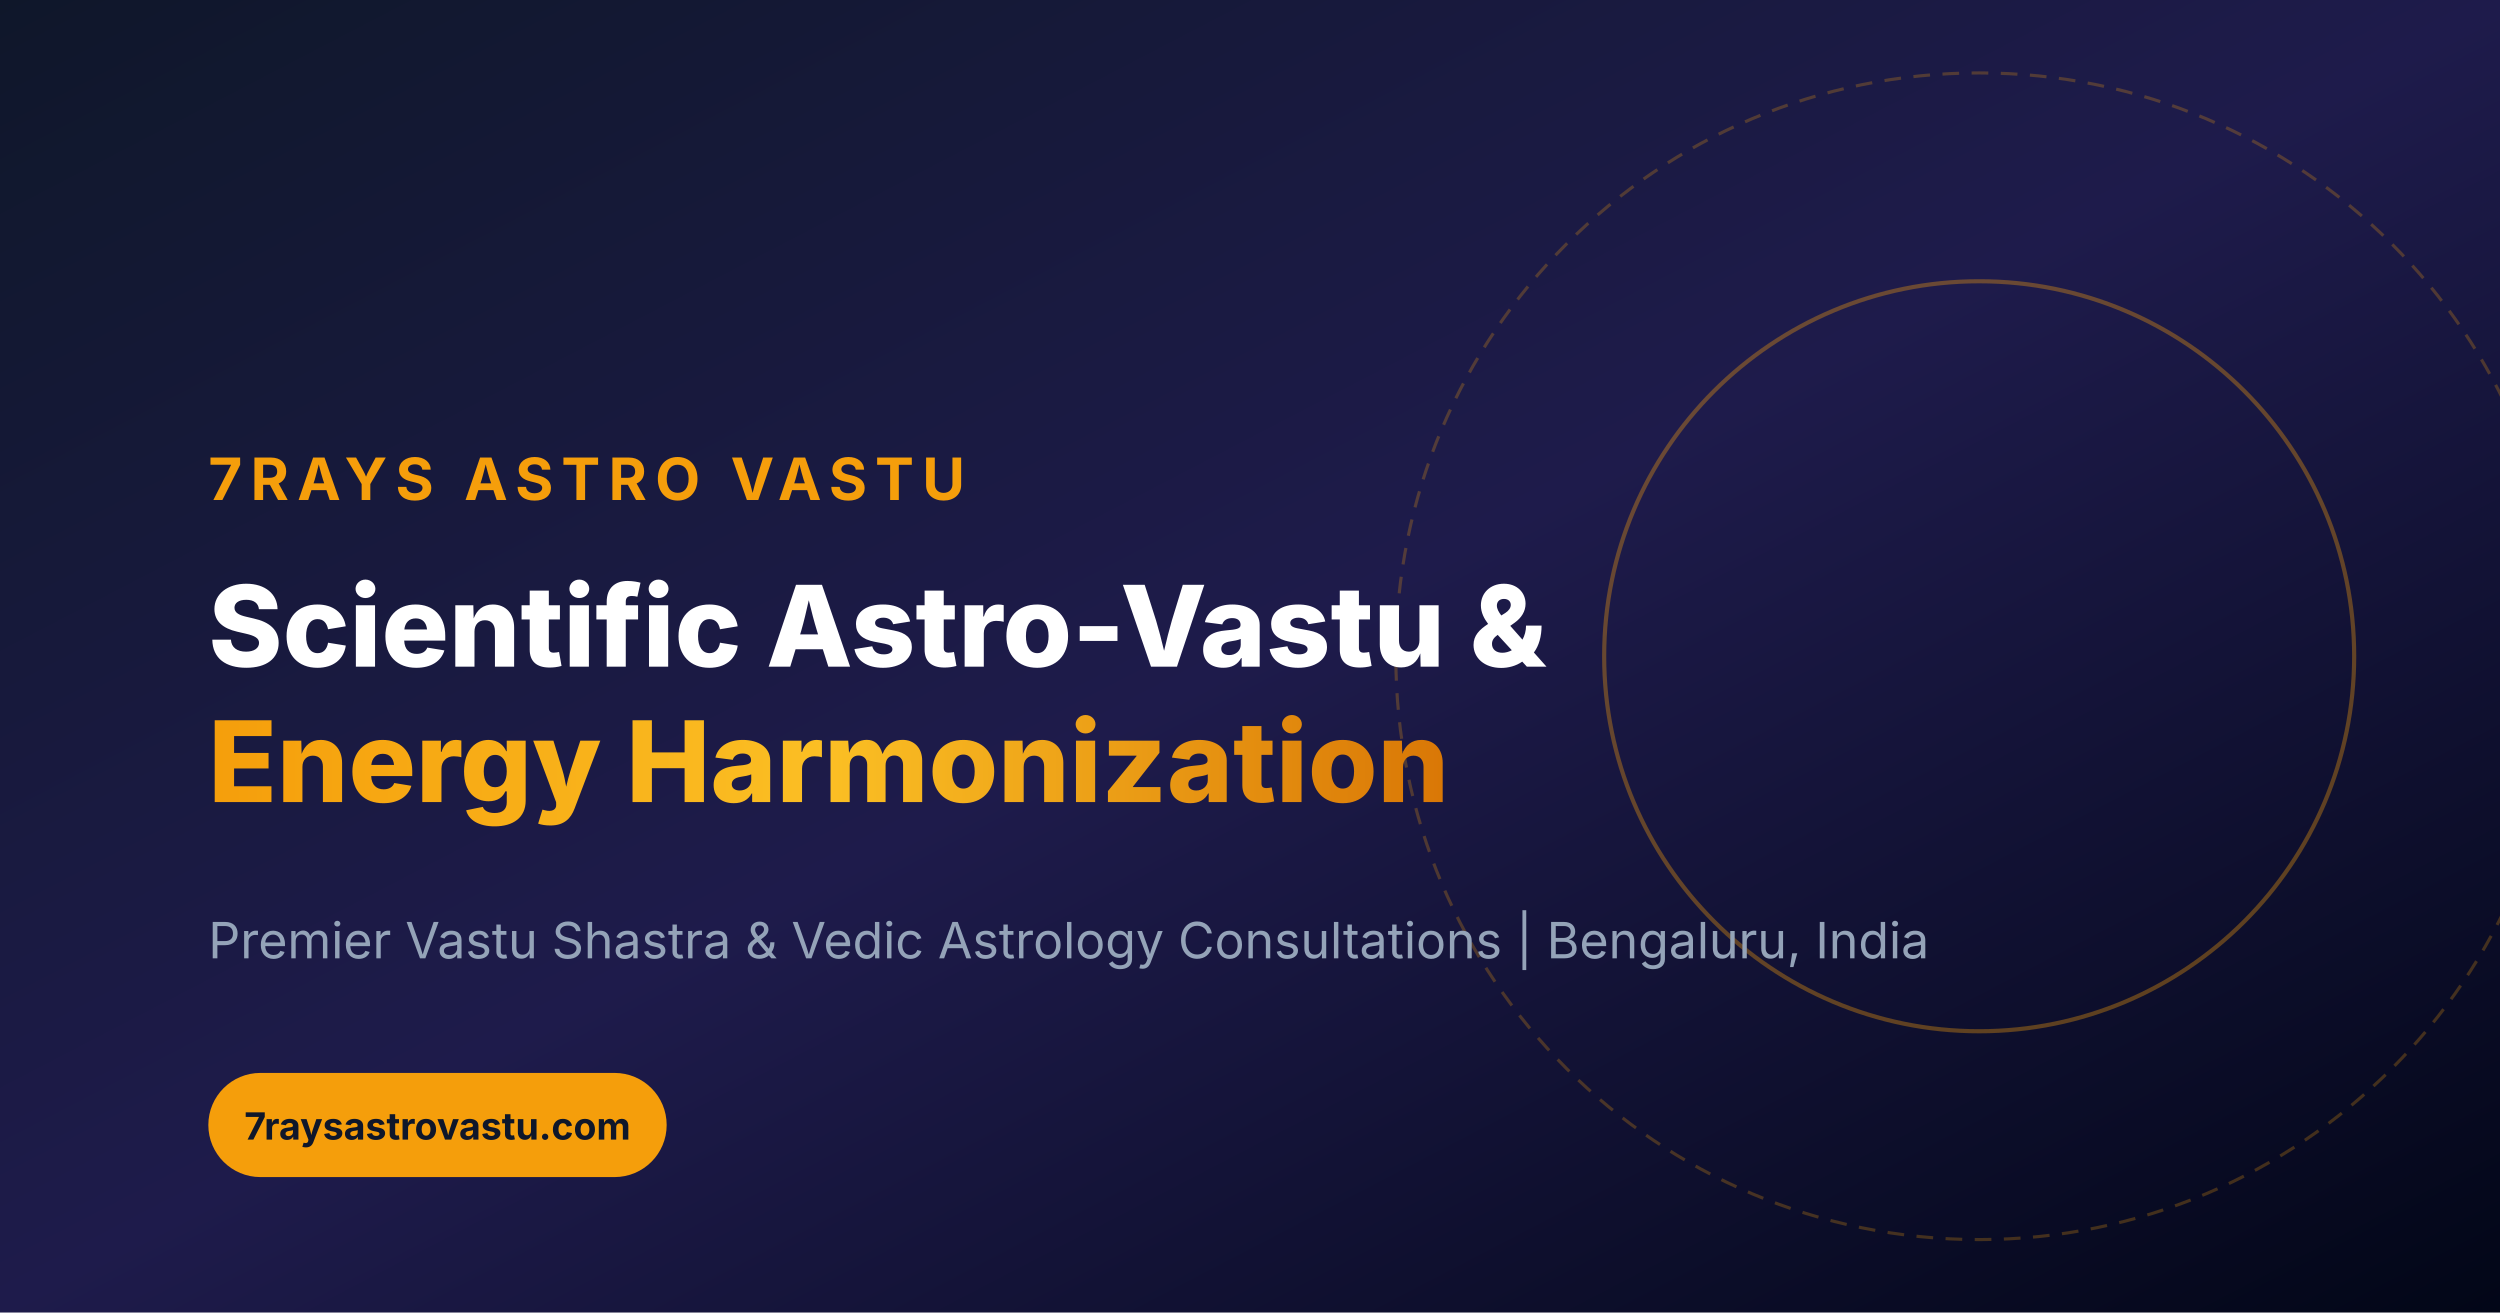
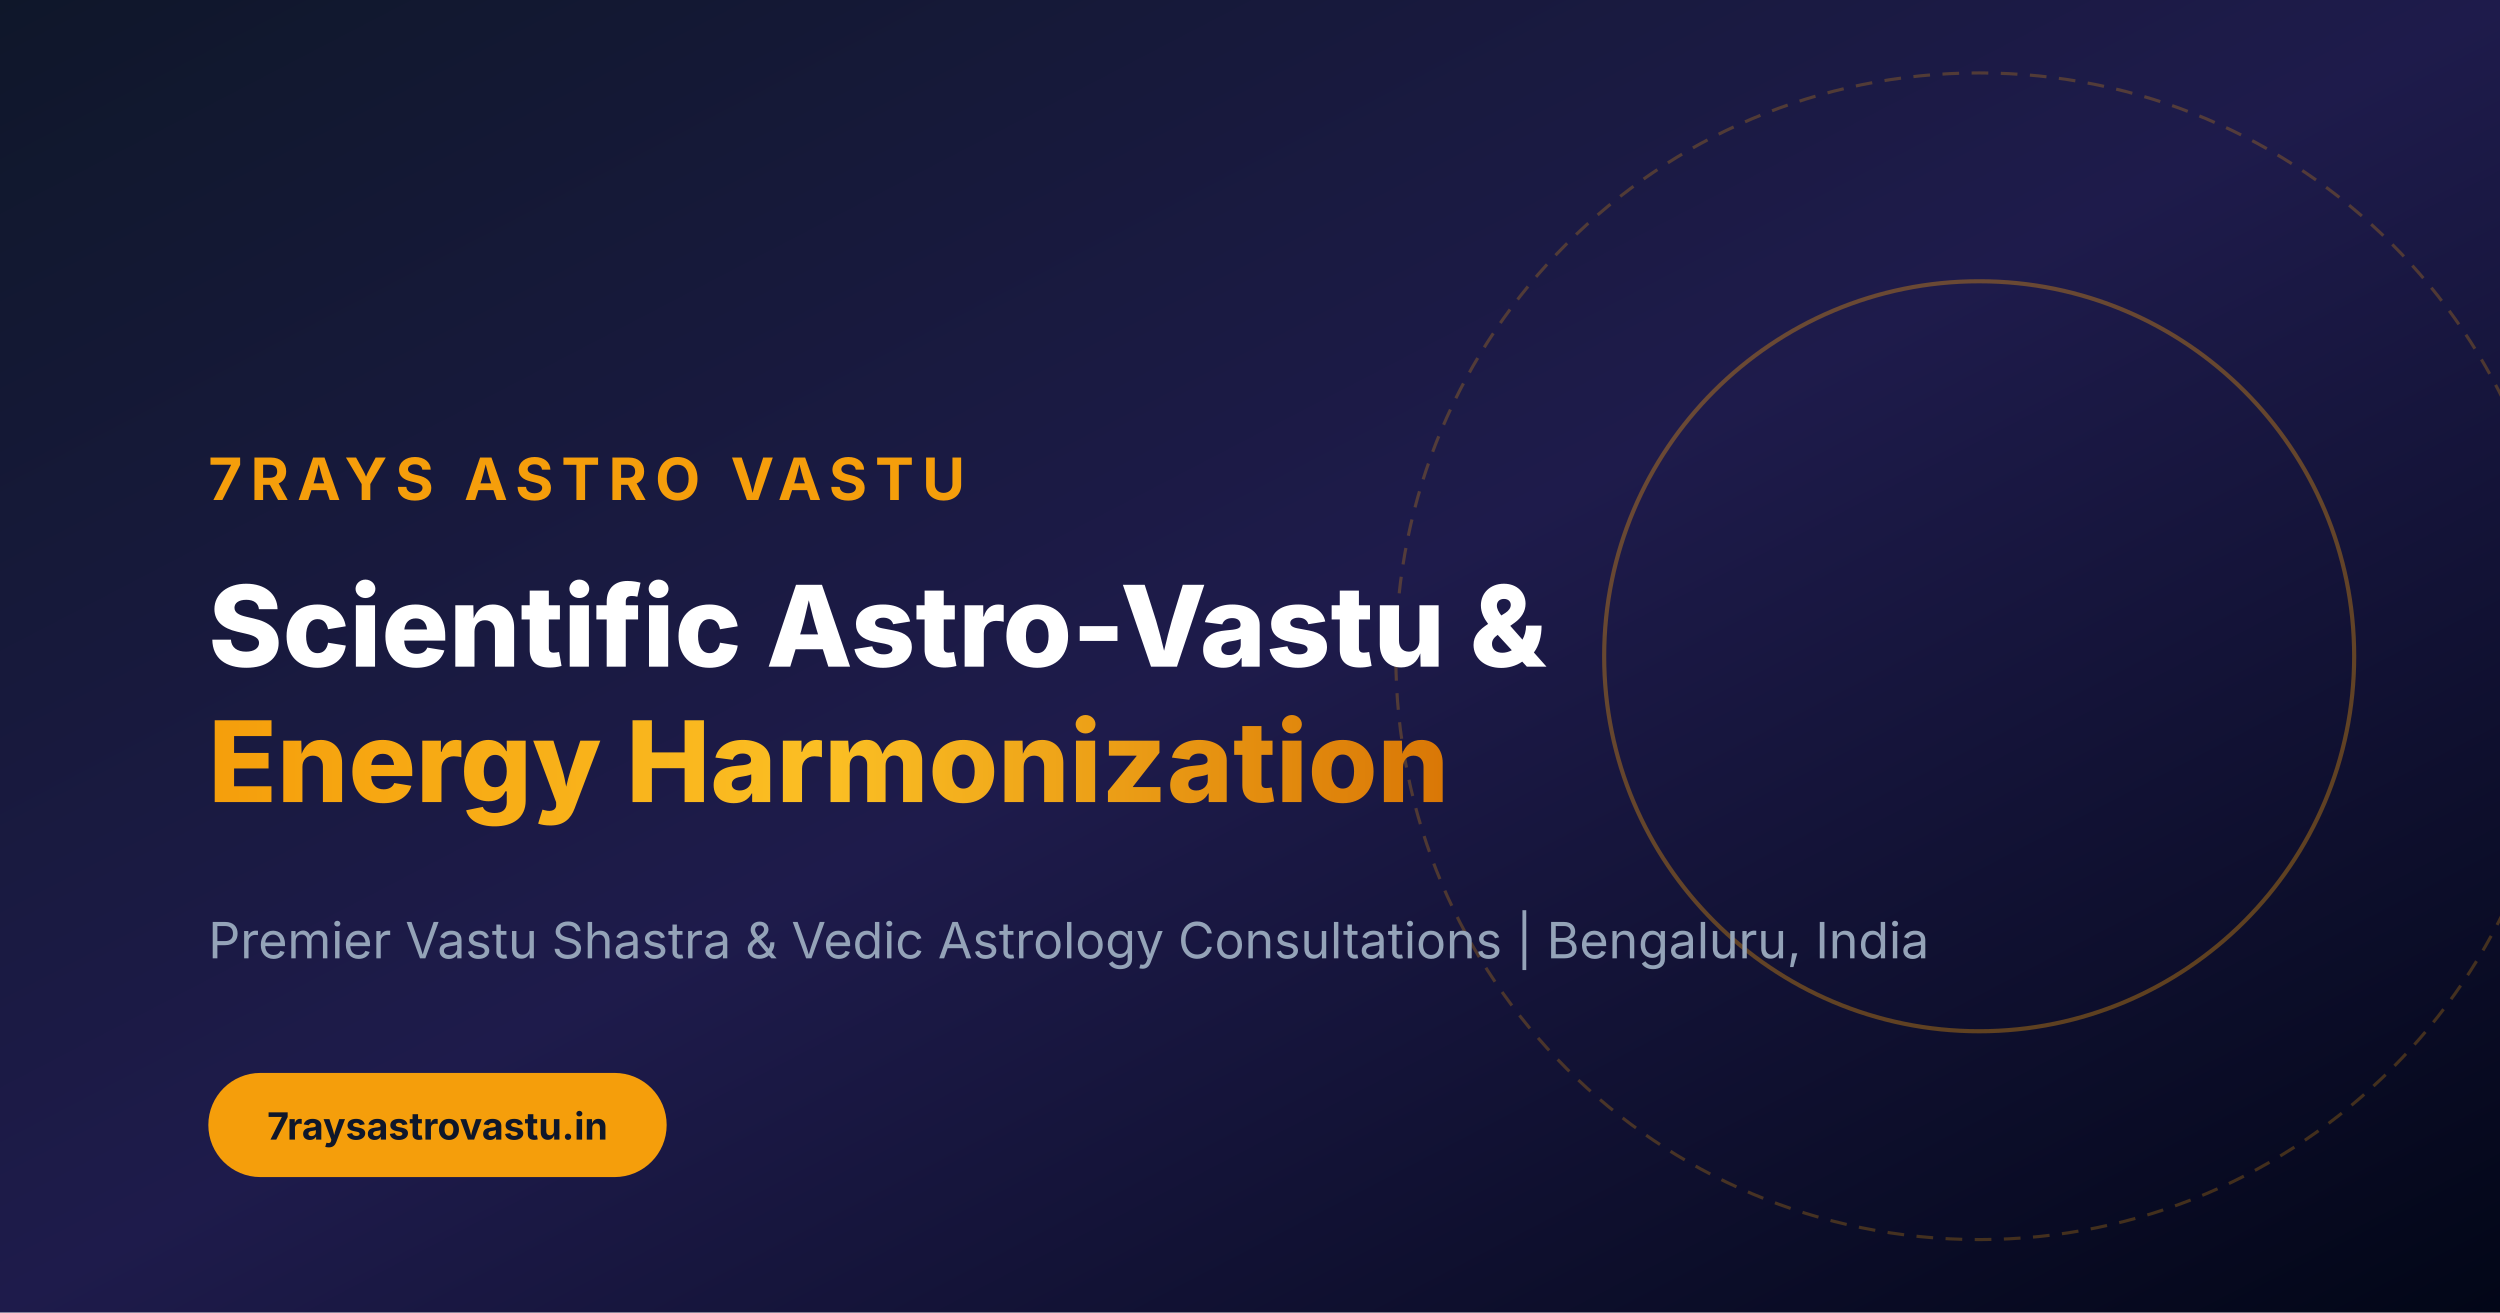
<svg xmlns="http://www.w3.org/2000/svg" viewBox="0 0 1200 630" width="1200" height="630">
  <defs>
    <linearGradient id="bg" x1="0%" y1="0%" x2="100%" y2="100%">
      <stop offset="0%" stop-color="#0F172A" />
      <stop offset="50%" stop-color="#1E1B4B" />
      <stop offset="100%" stop-color="#020617" />
    </linearGradient>
    <linearGradient id="gold" x1="0%" y1="0%" x2="100%" y2="0%">
      <stop offset="0%" stop-color="#F59E0B" />
      <stop offset="50%" stop-color="#FBBF24" />
      <stop offset="100%" stop-color="#D97706" />
    </linearGradient>
  </defs>
  <rect width="1200" height="630" fill="url(#bg)" />
  <circle cx="950" cy="315" r="280" fill="none" stroke="#F59E0B" stroke-width="1.5" stroke-dasharray="8 6" opacity="0.25" />
  <circle cx="950" cy="315" r="180" fill="none" stroke="#F59E0B" stroke-width="2" opacity="0.35" />
  <text x="100" y="240" font-family="system-ui, -apple-system, sans-serif" font-size="28" font-weight="700" fill="#F59E0B" letter-spacing="4">7RAYS ASTRO VASTU</text>
  <text x="100" y="320" font-family="system-ui, -apple-system, sans-serif" font-size="54" font-weight="800" fill="#FFFFFF" width="800">Scientific Astro-Vastu &amp;</text>
  <text x="100" y="385" font-family="system-ui, -apple-system, sans-serif" font-size="54" font-weight="800" fill="url(#gold)">Energy Harmonization</text>
  <text x="100" y="460" font-family="system-ui, -apple-system, sans-serif" font-size="24" font-weight="400" fill="#94A3B8">Premier Vastu Shastra &amp; Vedic Astrology Consultations | Bengaluru, India</text>
  <rect x="100" y="515" width="220" height="50" rx="25" fill="#F59E0B" />
-   <text x="210" y="547" font-family="system-ui, -apple-system, sans-serif" font-size="18" font-weight="700" fill="#0F172A" text-anchor="middle">7raysastrovastu.com</text>
+   <text x="210" y="547" font-family="system-ui, -apple-system, sans-serif" font-size="18" font-weight="700" fill="#0F172A" text-anchor="middle">7raysastrovastu.in</text>
</svg>
